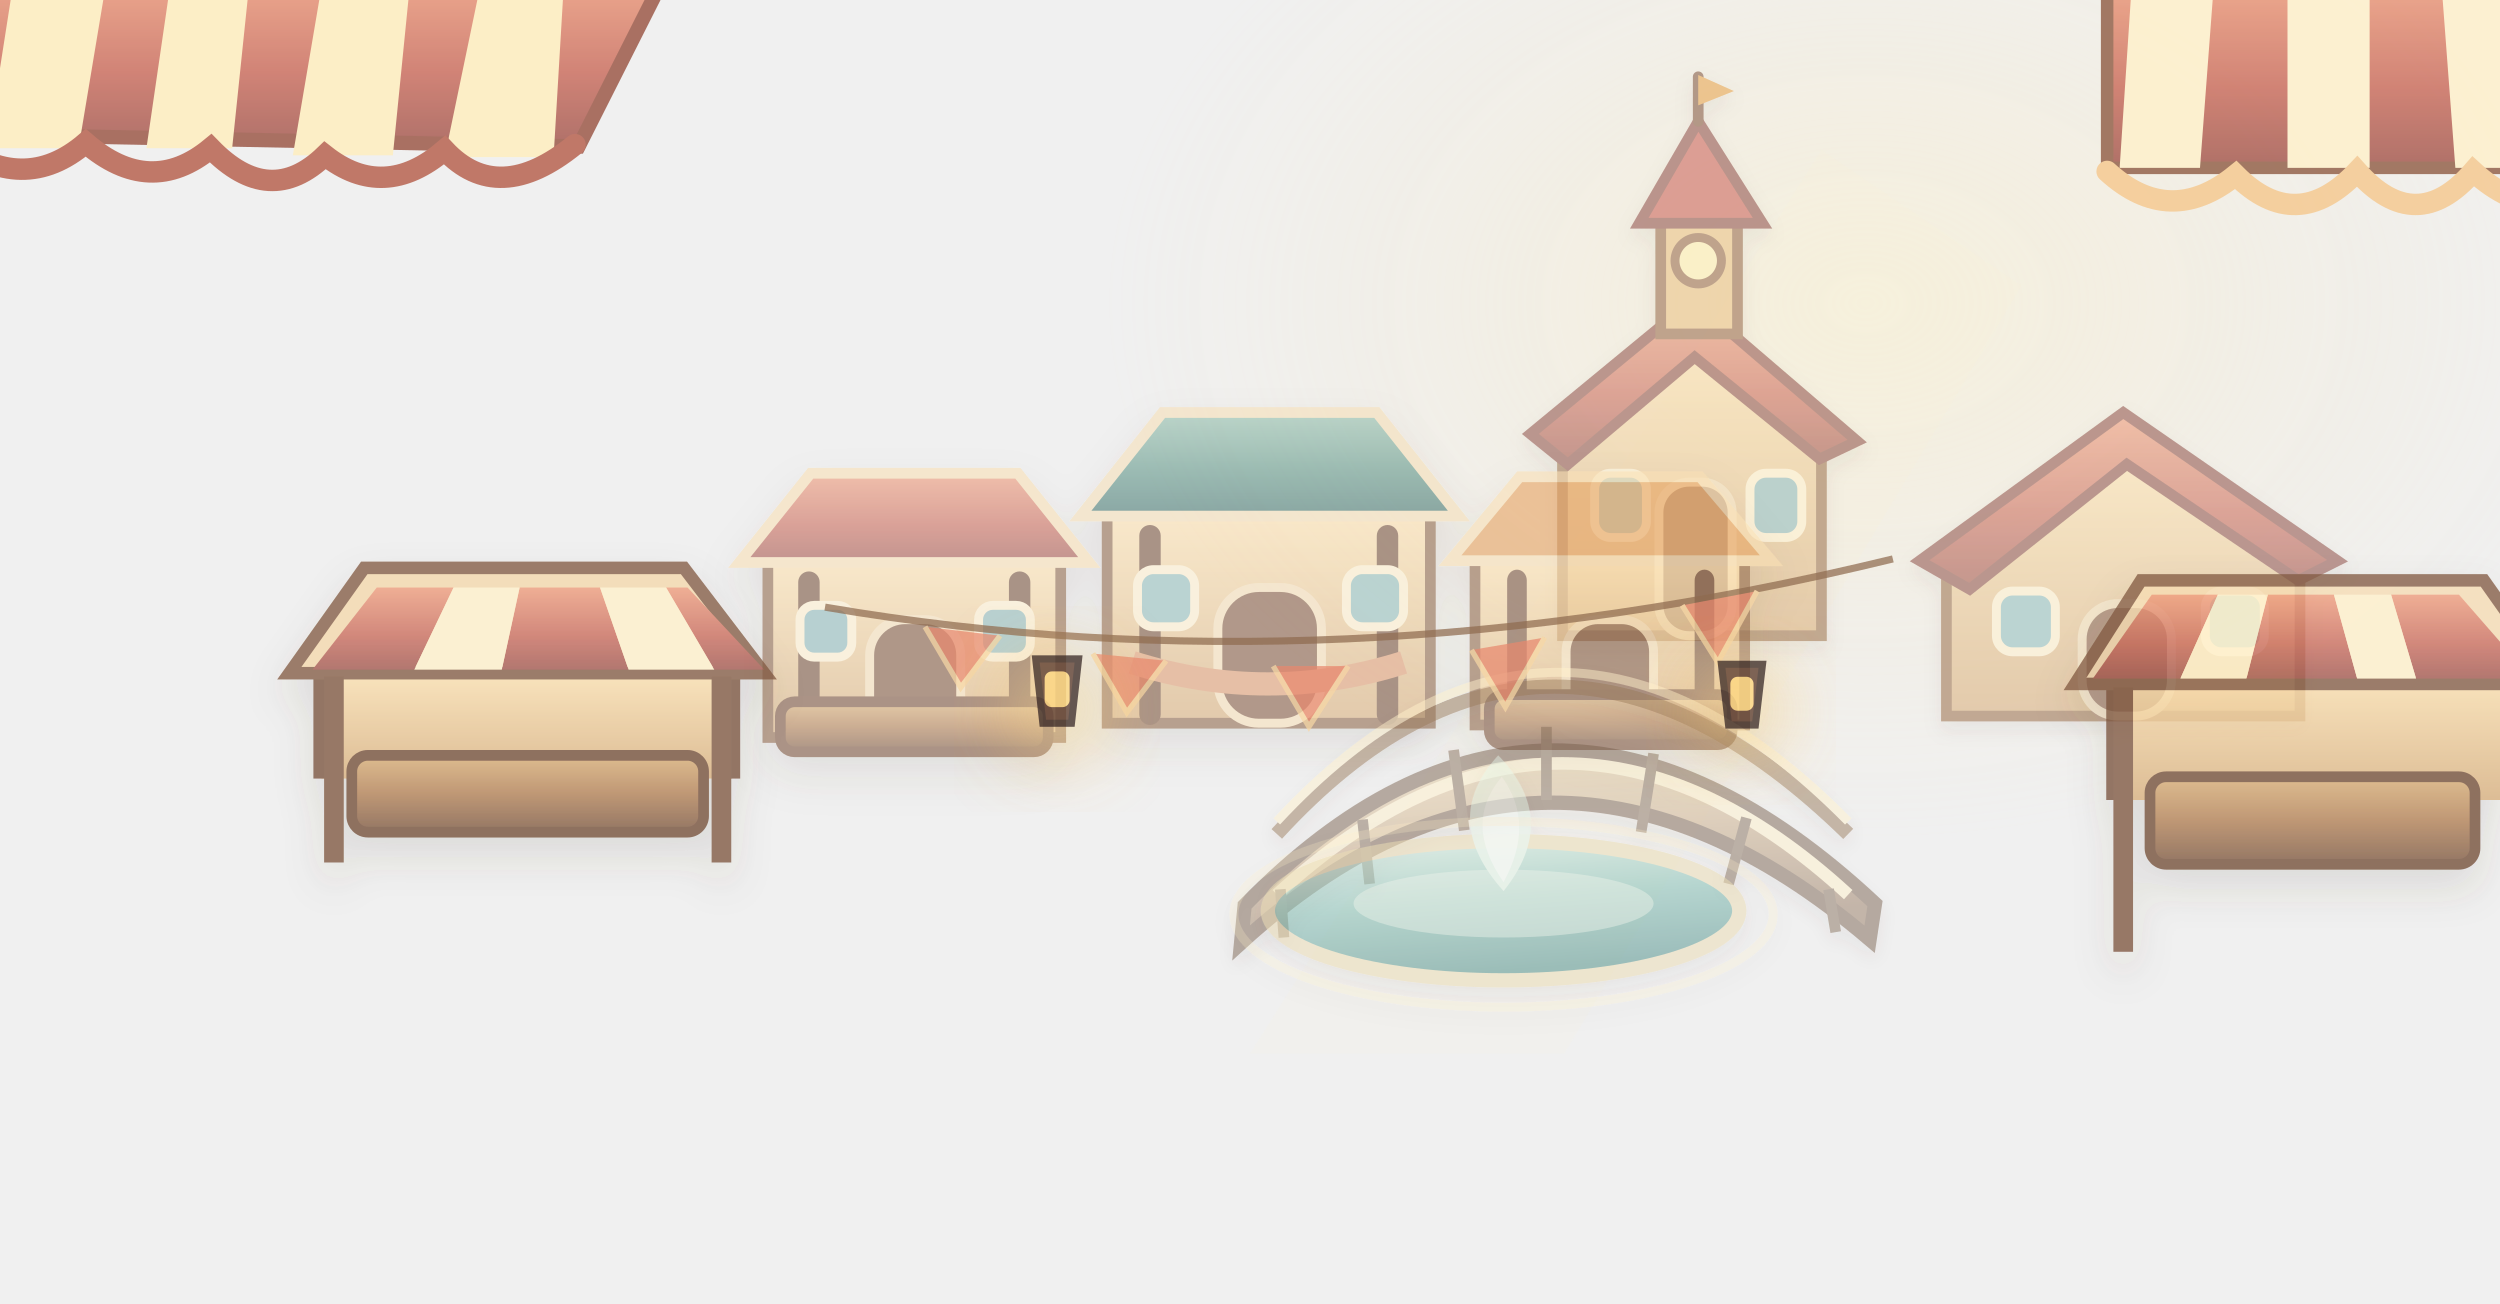
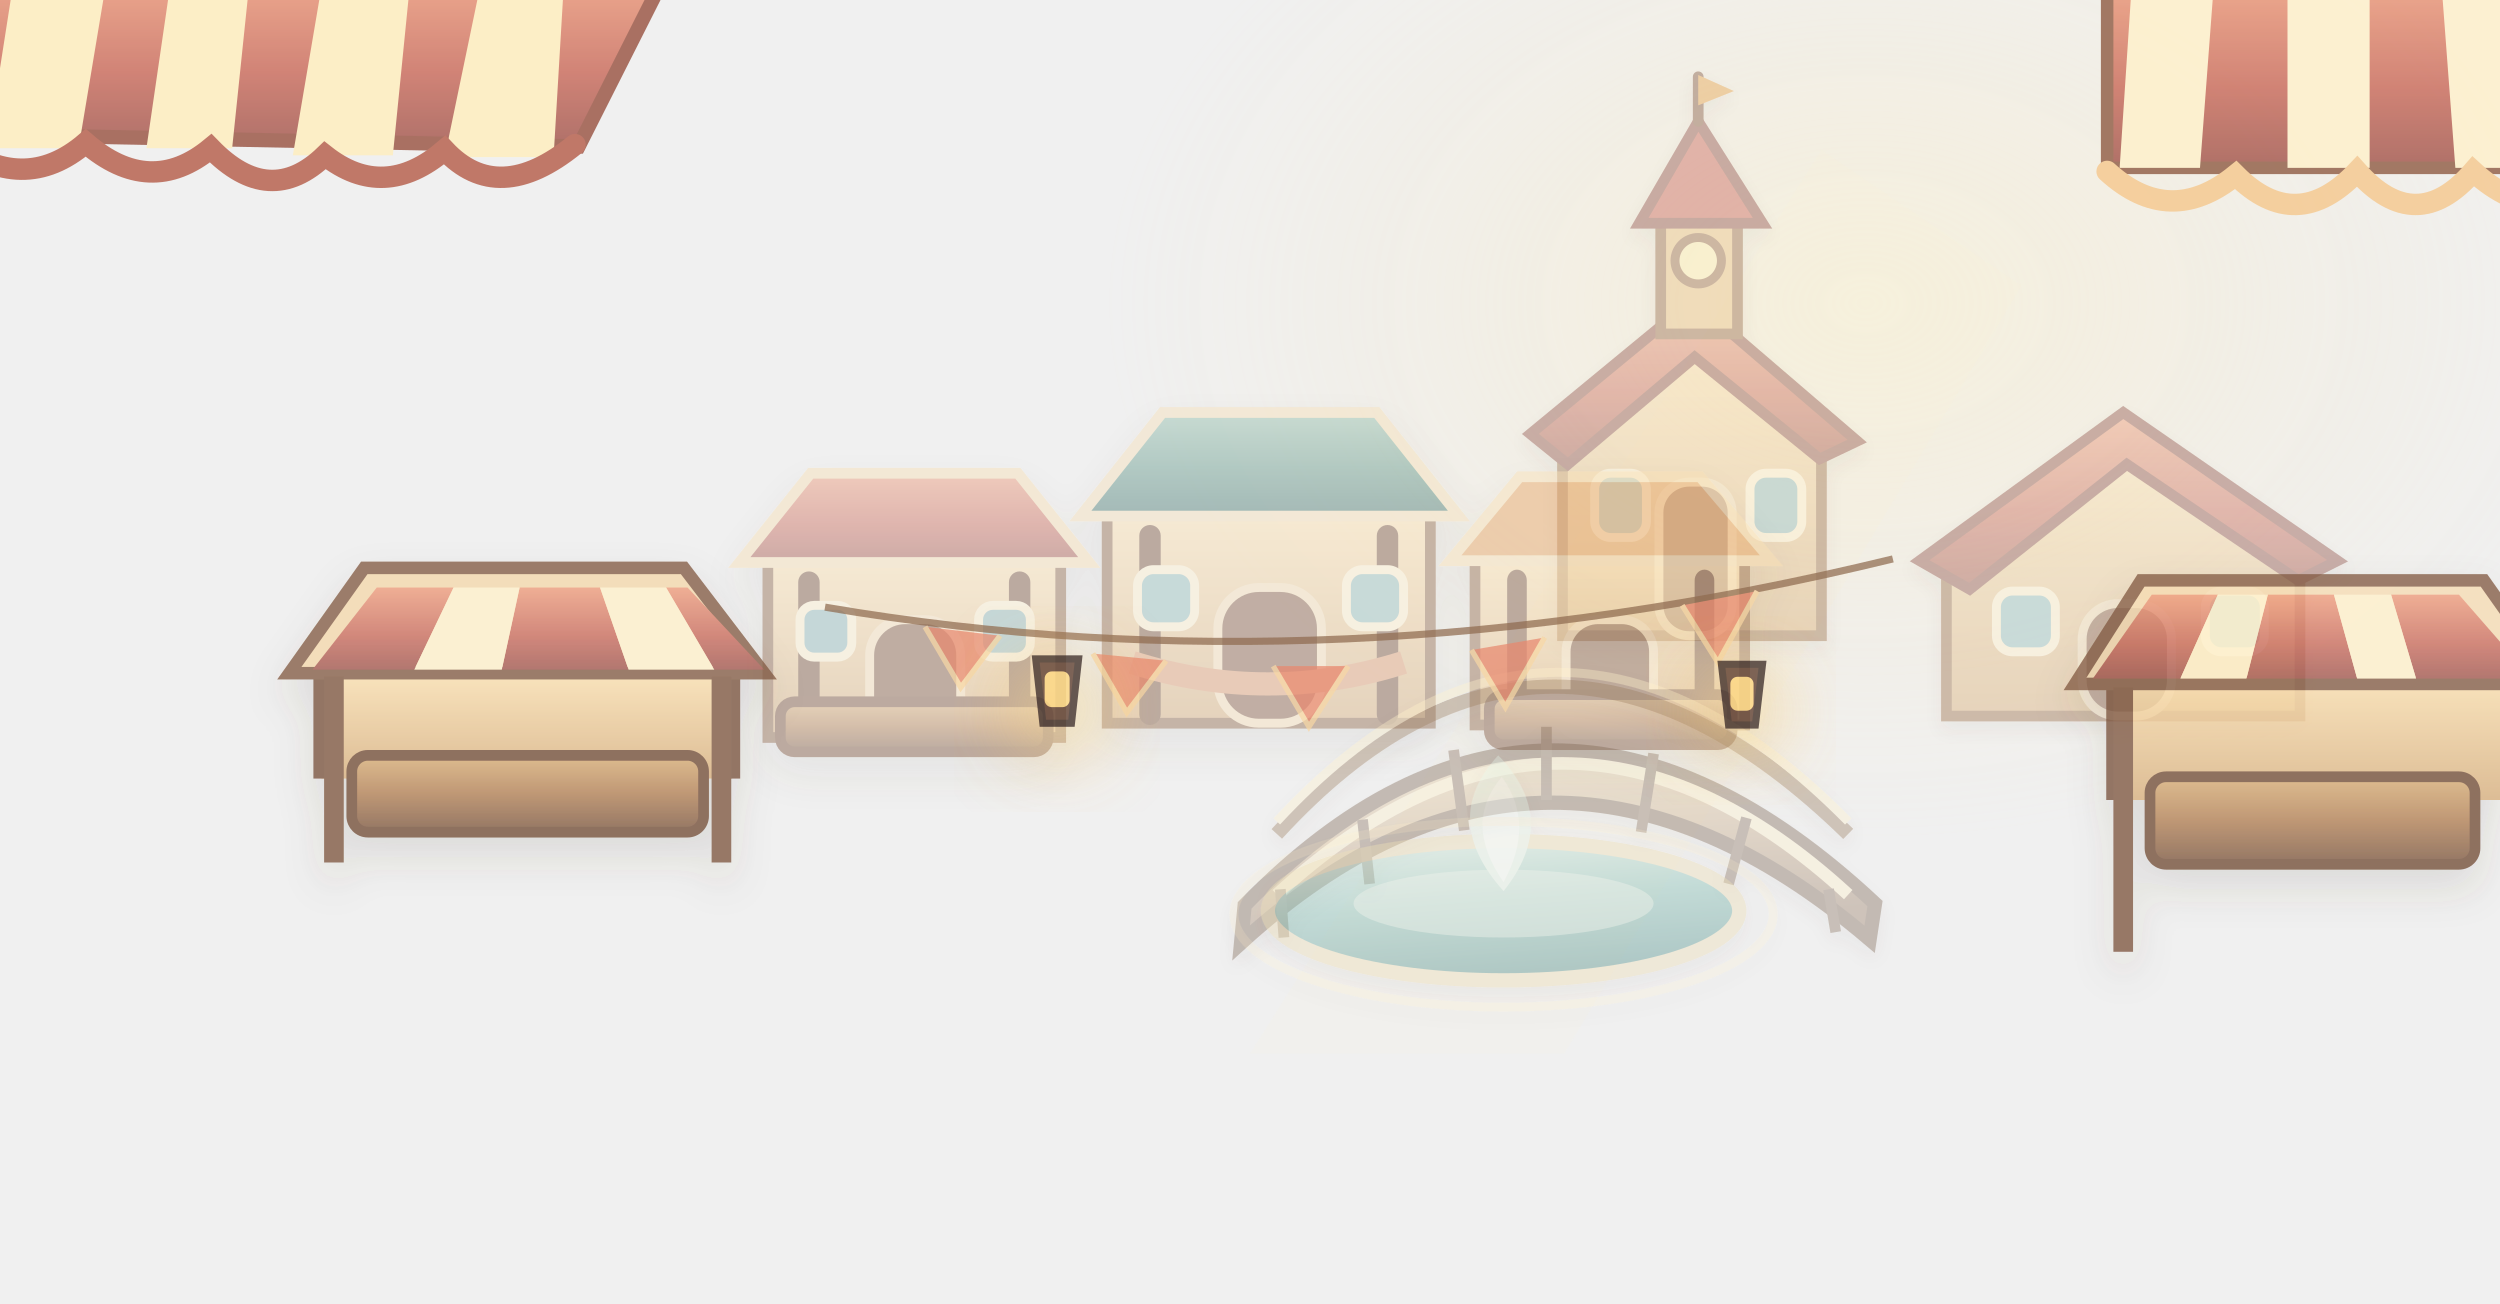
<svg xmlns="http://www.w3.org/2000/svg" viewBox="0 0 1400 730" role="img" aria-label="Transparent Tallenga market architecture overlay">
  <defs>
    <linearGradient id="plaster" x2="0" y2="1">
      <stop stop-color="#ffe3b0" />
      <stop offset="1" stop-color="#d7ad79" />
    </linearGradient>
    <linearGradient id="terracotta" x2="0" y2="1">
      <stop stop-color="#ef9a78" />
      <stop offset=".58" stop-color="#c96858" />
      <stop offset="1" stop-color="#9f5148" />
    </linearGradient>
    <linearGradient id="tealRoof" x2="0" y2="1">
      <stop stop-color="#94c0ae" />
      <stop offset=".55" stop-color="#5e9587" />
      <stop offset="1" stop-color="#3f716c" />
    </linearGradient>
    <linearGradient id="wood" x2="0" y2="1">
      <stop stop-color="#d9ad72" />
      <stop offset=".48" stop-color="#b27e50" />
      <stop offset="1" stop-color="#765038" />
    </linearGradient>
    <linearGradient id="bridgeStone" x2=".25" y2="1">
      <stop stop-color="#eed8ae" />
      <stop offset=".52" stop-color="#c9aa83" />
      <stop offset="1" stop-color="#92745b" />
    </linearGradient>
    <linearGradient id="water" x2=".25" y2="1">
      <stop stop-color="#d7eee2" />
      <stop offset=".52" stop-color="#7ebbb0" />
      <stop offset="1" stop-color="#4d8d88" />
    </linearGradient>
    <radialGradient id="goldGlow">
      <stop stop-color="#fff4bd" stop-opacity=".96" />
      <stop offset=".38" stop-color="#f9c969" stop-opacity=".42" />
      <stop offset="1" stop-color="#e69e3f" stop-opacity="0" />
    </radialGradient>
    <radialGradient id="sunWash">
      <stop stop-color="#fff1b7" stop-opacity=".32" />
      <stop offset=".58" stop-color="#ffe5a5" stop-opacity=".11" />
      <stop offset="1" stop-color="#ffe5a5" stop-opacity="0" />
    </radialGradient>
    <filter id="shadow" x="-30%" y="-30%" width="160%" height="180%">
      <feDropShadow dx="0" dy="11" stdDeviation="11" flood-color="#4c392a" flood-opacity=".16" />
    </filter>
    <filter id="softShadow" x="-30%" y="-30%" width="160%" height="180%">
      <feDropShadow dx="0" dy="5" stdDeviation="5" flood-color="#4c392a" flood-opacity=".12" />
    </filter>
    <filter id="glow">
      <feGaussianBlur stdDeviation="16" />
    </filter>
  </defs>
  <ellipse cx="1045" cy="170" rx="430" ry="300" fill="url(#sunWash)" />
  <path d="M1020 84L700 590L876 590L1132 160Z" fill="#fff0b4" opacity=".055" />
-   <g id="market-skyline" opacity=".56" filter="url(#softShadow)">
+   <g id="market-skyline" opacity=".42" filter="url(#softShadow)">
    <g transform="translate(875 104)">
      <path d="M0 252V132L74 82L145 136V252Z" fill="url(#plaster)" stroke="#9c714e" stroke-width="6" />
      <path d="M-18 139L73 64L165 143L144 153L74 96L3 156Z" fill="url(#terracotta)" stroke="#8f5149" stroke-width="6" />
      <rect x="54" y="166" width="41" height="86" rx="17" fill="#8a5d40" stroke="#f6ddb2" stroke-width="5" />
      <rect x="18" y="161" width="29" height="36" rx="9" fill="#8ebabc" stroke="#fff0cf" stroke-width="5" />
      <rect x="105" y="161" width="29" height="36" rx="9" fill="#8ebabc" stroke="#fff0cf" stroke-width="5" />
      <path d="M55 83V18L76 -22L98 18V83Z" fill="#e9c083" stroke="#956749" stroke-width="6" />
      <path d="M43 21L76 -36L112 21Z" fill="#c95f55" stroke="#8d4d46" stroke-width="6" />
      <circle cx="76" cy="42" r="13" fill="#fff0b4" stroke="#956749" stroke-width="5" />
      <path d="M76 -36v-25" stroke="#80523d" stroke-width="6" stroke-linecap="round" />
      <path d="M76 -62l20 9-20 8Z" fill="#e7a34b" />
    </g>
    <g transform="translate(1090 250)">
      <path d="M0 151V57L98 3L198 61V151Z" fill="url(#plaster)" stroke="#9c714e" stroke-width="6" />
      <path d="M-15 64L99 -19L219 64L197 75L101 10L13 80Z" fill="url(#terracotta)" stroke="#8f5149" stroke-width="6" />
      <rect x="76" y="88" width="50" height="63" rx="20" fill="#8a5d40" stroke="#f5deb4" stroke-width="5" />
      <rect x="28" y="81" width="33" height="34" rx="9" fill="#91bfc0" stroke="#fff0cf" stroke-width="5" />
      <rect x="145" y="81" width="33" height="34" rx="9" fill="#91bfc0" stroke="#fff0cf" stroke-width="5" />
    </g>
  </g>
-   <g id="market-stalls" opacity=".58" filter="url(#shadow)">
+   <g id="market-stalls" opacity=".43" filter="url(#shadow)">
    <g transform="translate(430 248)">
      <path d="M0 165V63H164V165Z" fill="url(#plaster)" stroke="#8e6548" stroke-width="6" />
      <path d="M-16 67L24 17H140L180 67Z" fill="url(#terracotta)" stroke="#f8dfb3" stroke-width="6" />
      <rect x="17" y="72" width="12" height="96" rx="6" fill="#765039" />
      <rect x="135" y="72" width="12" height="96" rx="6" fill="#765039" />
      <rect x="57" y="99" width="51" height="66" rx="20" fill="#80573e" stroke="#f7dfb7" stroke-width="5" />
      <rect x="18" y="91" width="29" height="29" rx="8" fill="#8eb8ba" stroke="#fff0ce" stroke-width="5" />
      <rect x="118" y="91" width="29" height="29" rx="8" fill="#8eb8ba" stroke="#fff0ce" stroke-width="5" />
      <rect x="7" y="145" width="150" height="28" rx="8" fill="url(#wood)" stroke="#795038" stroke-width="6" />
    </g>
    <g transform="translate(620 218)">
      <path d="M0 187V68H181V187Z" fill="url(#plaster)" stroke="#8e6548" stroke-width="6" />
      <path d="M-15 71L31 13H151L197 71Z" fill="url(#tealRoof)" stroke="#f5dfb6" stroke-width="6" />
      <rect x="18" y="76" width="12" height="112" rx="6" fill="#765039" />
      <rect x="151" y="76" width="12" height="112" rx="6" fill="#765039" />
      <rect x="62" y="111" width="58" height="76" rx="23" fill="#83593f" stroke="#f7dfb7" stroke-width="5" />
      <rect x="17" y="101" width="32" height="32" rx="9" fill="#93bdbb" stroke="#fff0ce" stroke-width="5" />
      <rect x="134" y="101" width="32" height="32" rx="9" fill="#93bdbb" stroke="#fff0ce" stroke-width="5" />
      <path d="M14 153Q90 177 166 153" fill="none" stroke="#df9b70" stroke-width="13" />
    </g>
    <g transform="translate(826 252)">
      <path d="M0 154V59H151V154Z" fill="url(#plaster)" stroke="#8e6548" stroke-width="6" />
      <path d="M-14 62L25 15H126L166 62Z" fill="#e5a15d" stroke="#f8dfb3" stroke-width="6" />
      <rect x="18" y="67" width="11" height="90" rx="6" fill="#765039" />
      <rect x="123" y="67" width="11" height="90" rx="6" fill="#765039" />
      <rect x="51" y="95" width="49" height="62" rx="18" fill="#80573e" stroke="#f7dfb7" stroke-width="5" />
      <rect x="8" y="137" width="136" height="28" rx="8" fill="url(#wood)" stroke="#795038" stroke-width="6" />
    </g>
  </g>
  <g id="market-edge-stalls" opacity=".76" filter="url(#shadow)">
    <g transform="translate(180 336)">
      <path d="M0 100V37H230V100" fill="url(#plaster)" stroke="#765039" stroke-width="9" />
      <path d="M-18 41L24 -18H203L248 41Z" fill="#f5d7a9" stroke="#81583f" stroke-width="7" />
      <path d="M-5 39L31 -7H74L52 39ZM101 39L111 -7H156L172 39ZM220 39L193 -7H205L248 39Z" fill="url(#terracotta)" />
      <path d="M52 39L74 -7H111L101 39ZM172 39L156 -7H193L220 39Z" fill="#fff0c9" />
      <path d="M7 43v104m217-104v104" stroke="#7b533b" stroke-width="11" />
      <rect x="17" y="87" width="197" height="43" rx="9" fill="url(#wood)" stroke="#704832" stroke-width="6" />
    </g>
    <g transform="translate(1160 332)">
      <path d="M24 116V42H248V116" fill="url(#plaster)" stroke="#765039" stroke-width="9" />
      <path d="M2 51L39 -7H231L272 51Z" fill="#f6dbb1" stroke="#81583f" stroke-width="7" />
      <path d="M12 48L45 1H82L61 48ZM98 48L110 1H147L160 48ZM193 48L179 1H217L258 48Z" fill="url(#terracotta)" />
      <path d="M61 48L82 1H110L98 48ZM160 48L147 1H179L193 48Z" fill="#fff0c9" />
      <path d="M29 53v148m219-148v148" stroke="#7b533b" stroke-width="11" />
      <rect x="44" y="103" width="182" height="49" rx="9" fill="url(#wood)" stroke="#704832" stroke-width="6" />
    </g>
  </g>
-   <g id="market-bridge" opacity=".48" filter="url(#softShadow)" transform="translate(715 330)">
+   <g id="market-bridge" opacity=".36" filter="url(#softShadow)" transform="translate(715 330)">
    <path d="M-18 177Q151 4 335 176L332 196Q151 42-20 198Z" fill="url(#bridgeStone)" stroke="#745c49" stroke-width="8" />
    <path d="M0 171Q160 24 320 171" fill="none" stroke="#fff0c8" stroke-width="7" />
    <path d="M2 168L4 195M48 129L52 165M99 90L105 135M151 77L151 118M211 92L204 136M263 128L253 165M309 168L313 192" stroke="#826a54" stroke-width="6" />
    <path d="M0 137Q151 -28 320 137" fill="none" stroke="#947456" stroke-width="8" />
    <path d="M0 130Q155 -37 320 130" fill="none" stroke="#fff1ca" stroke-width="5" />
  </g>
-   <g id="market-fountain" opacity=".52" filter="url(#softShadow)">
+   <g id="market-fountain" opacity=".40" filter="url(#softShadow)">
    <ellipse cx="842" cy="510" rx="132" ry="39" fill="url(#water)" stroke="#eadbb3" stroke-width="8" />
    <ellipse cx="842" cy="506" rx="84" ry="19" fill="#e9f5e8" opacity=".46" />
    <path d="M842 499Q806 459 839 423Q874 459 842 499Z" fill="#e4f5e9" opacity=".86" />
    <path d="M842 494Q819 461 841 435Q860 461 842 494Z" fill="#fff" opacity=".56" />
    <ellipse cx="842" cy="512" rx="151" ry="52" fill="none" stroke="#fff0c7" stroke-width="5" opacity=".44" />
  </g>
  <g id="market-bunting" opacity=".72">
    <path d="M462 340Q748 389 1060 313" fill="none" stroke="#8f6b4f" stroke-width="4" />
    <path d="M518 351l20 34 22-29M612 366l19 33 22-29M713 373l20 34 22-34M824 364l19 32 22-39M942 339l20 32 22-40" fill="#e8886d" stroke="#f7d7a5" stroke-width="3" />
  </g>
  <g id="market-lanterns" opacity=".78">
    <circle cx="592" cy="397" r="48" fill="url(#goldGlow)" filter="url(#glow)" />
    <path d="M580 369h24l-4 36h-16Z" fill="#5e3d2e" stroke="#3f2d25" stroke-width="4" />
    <rect x="585" y="376" width="14" height="20" rx="4" fill="#ffd77e" />
    <circle cx="975" cy="398" r="44" fill="url(#goldGlow)" filter="url(#glow)" />
    <path d="M964 372h23l-4 34h-15Z" fill="#5e3d2e" stroke="#3f2d25" stroke-width="4" />
    <rect x="969" y="379" width="13" height="19" rx="4" fill="#ffd77e" />
  </g>
  <g id="market-foreground" opacity=".80" pointer-events="none">
    <path d="M-32 -17H374L324 82L-28 75Z" fill="url(#terracotta)" stroke="#97503f" stroke-width="8" />
    <path d="M8 -13H60L44 83H-7ZM96 -13H140L130 83H82ZM181 -13H230L220 87H164ZM270 -13H316L310 88H249Z" fill="#ffedbb" />
    <path d="M-27 79Q13 110 48 80Q84 111 118 83Q151 117 182 87Q215 113 249 84Q279 116 322 81" fill="none" stroke="#b45a46" stroke-width="12" stroke-linecap="round" />
    <g transform="translate(1180 -14)">
      <path d="M0 0h292v108H0Z" fill="url(#terracotta)" stroke="#8e5a42" stroke-width="7" />
      <path d="M14 2h46L52 108H7ZM101 2h46v106h-46ZM187 2h46l8 106h-46ZM270 2h40v106h-40Z" fill="#fff0c9" />
      <path d="M0 110Q35 142 72 112Q106 146 140 110Q173 147 205 110Q244 146 288 112" fill="none" stroke="#f5c78c" stroke-width="12" stroke-linecap="round" />
    </g>
  </g>
</svg>
